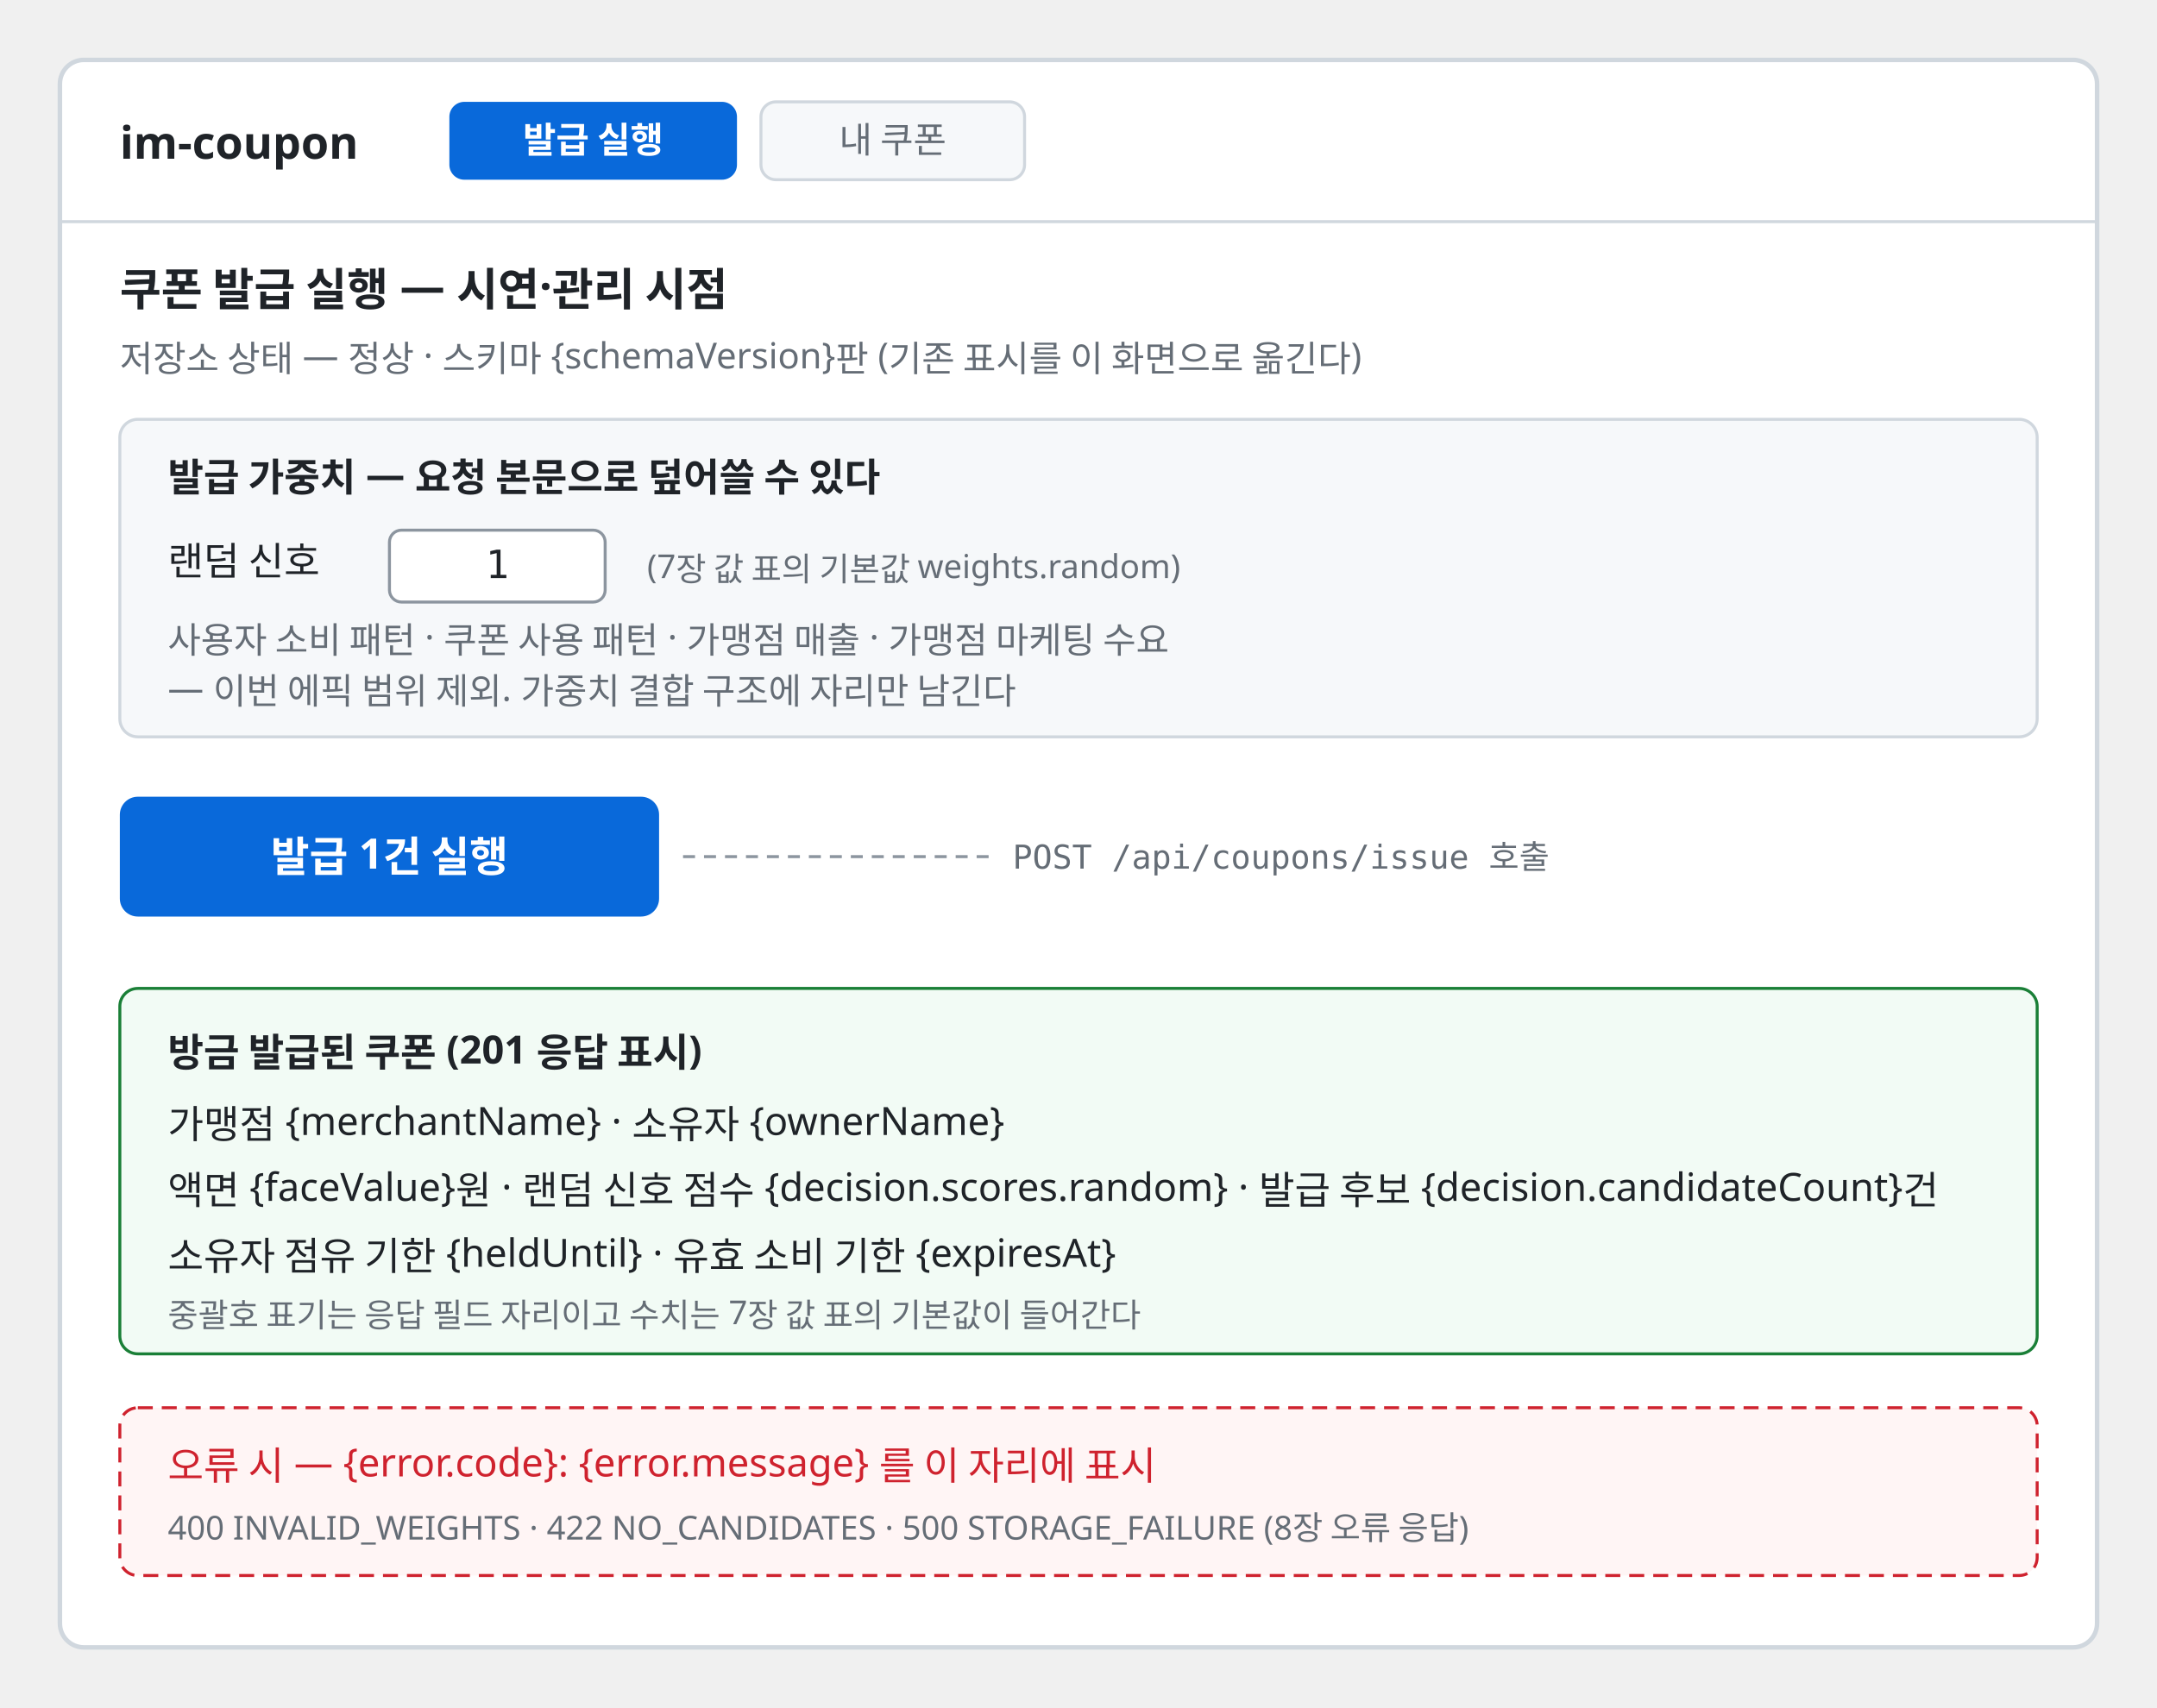
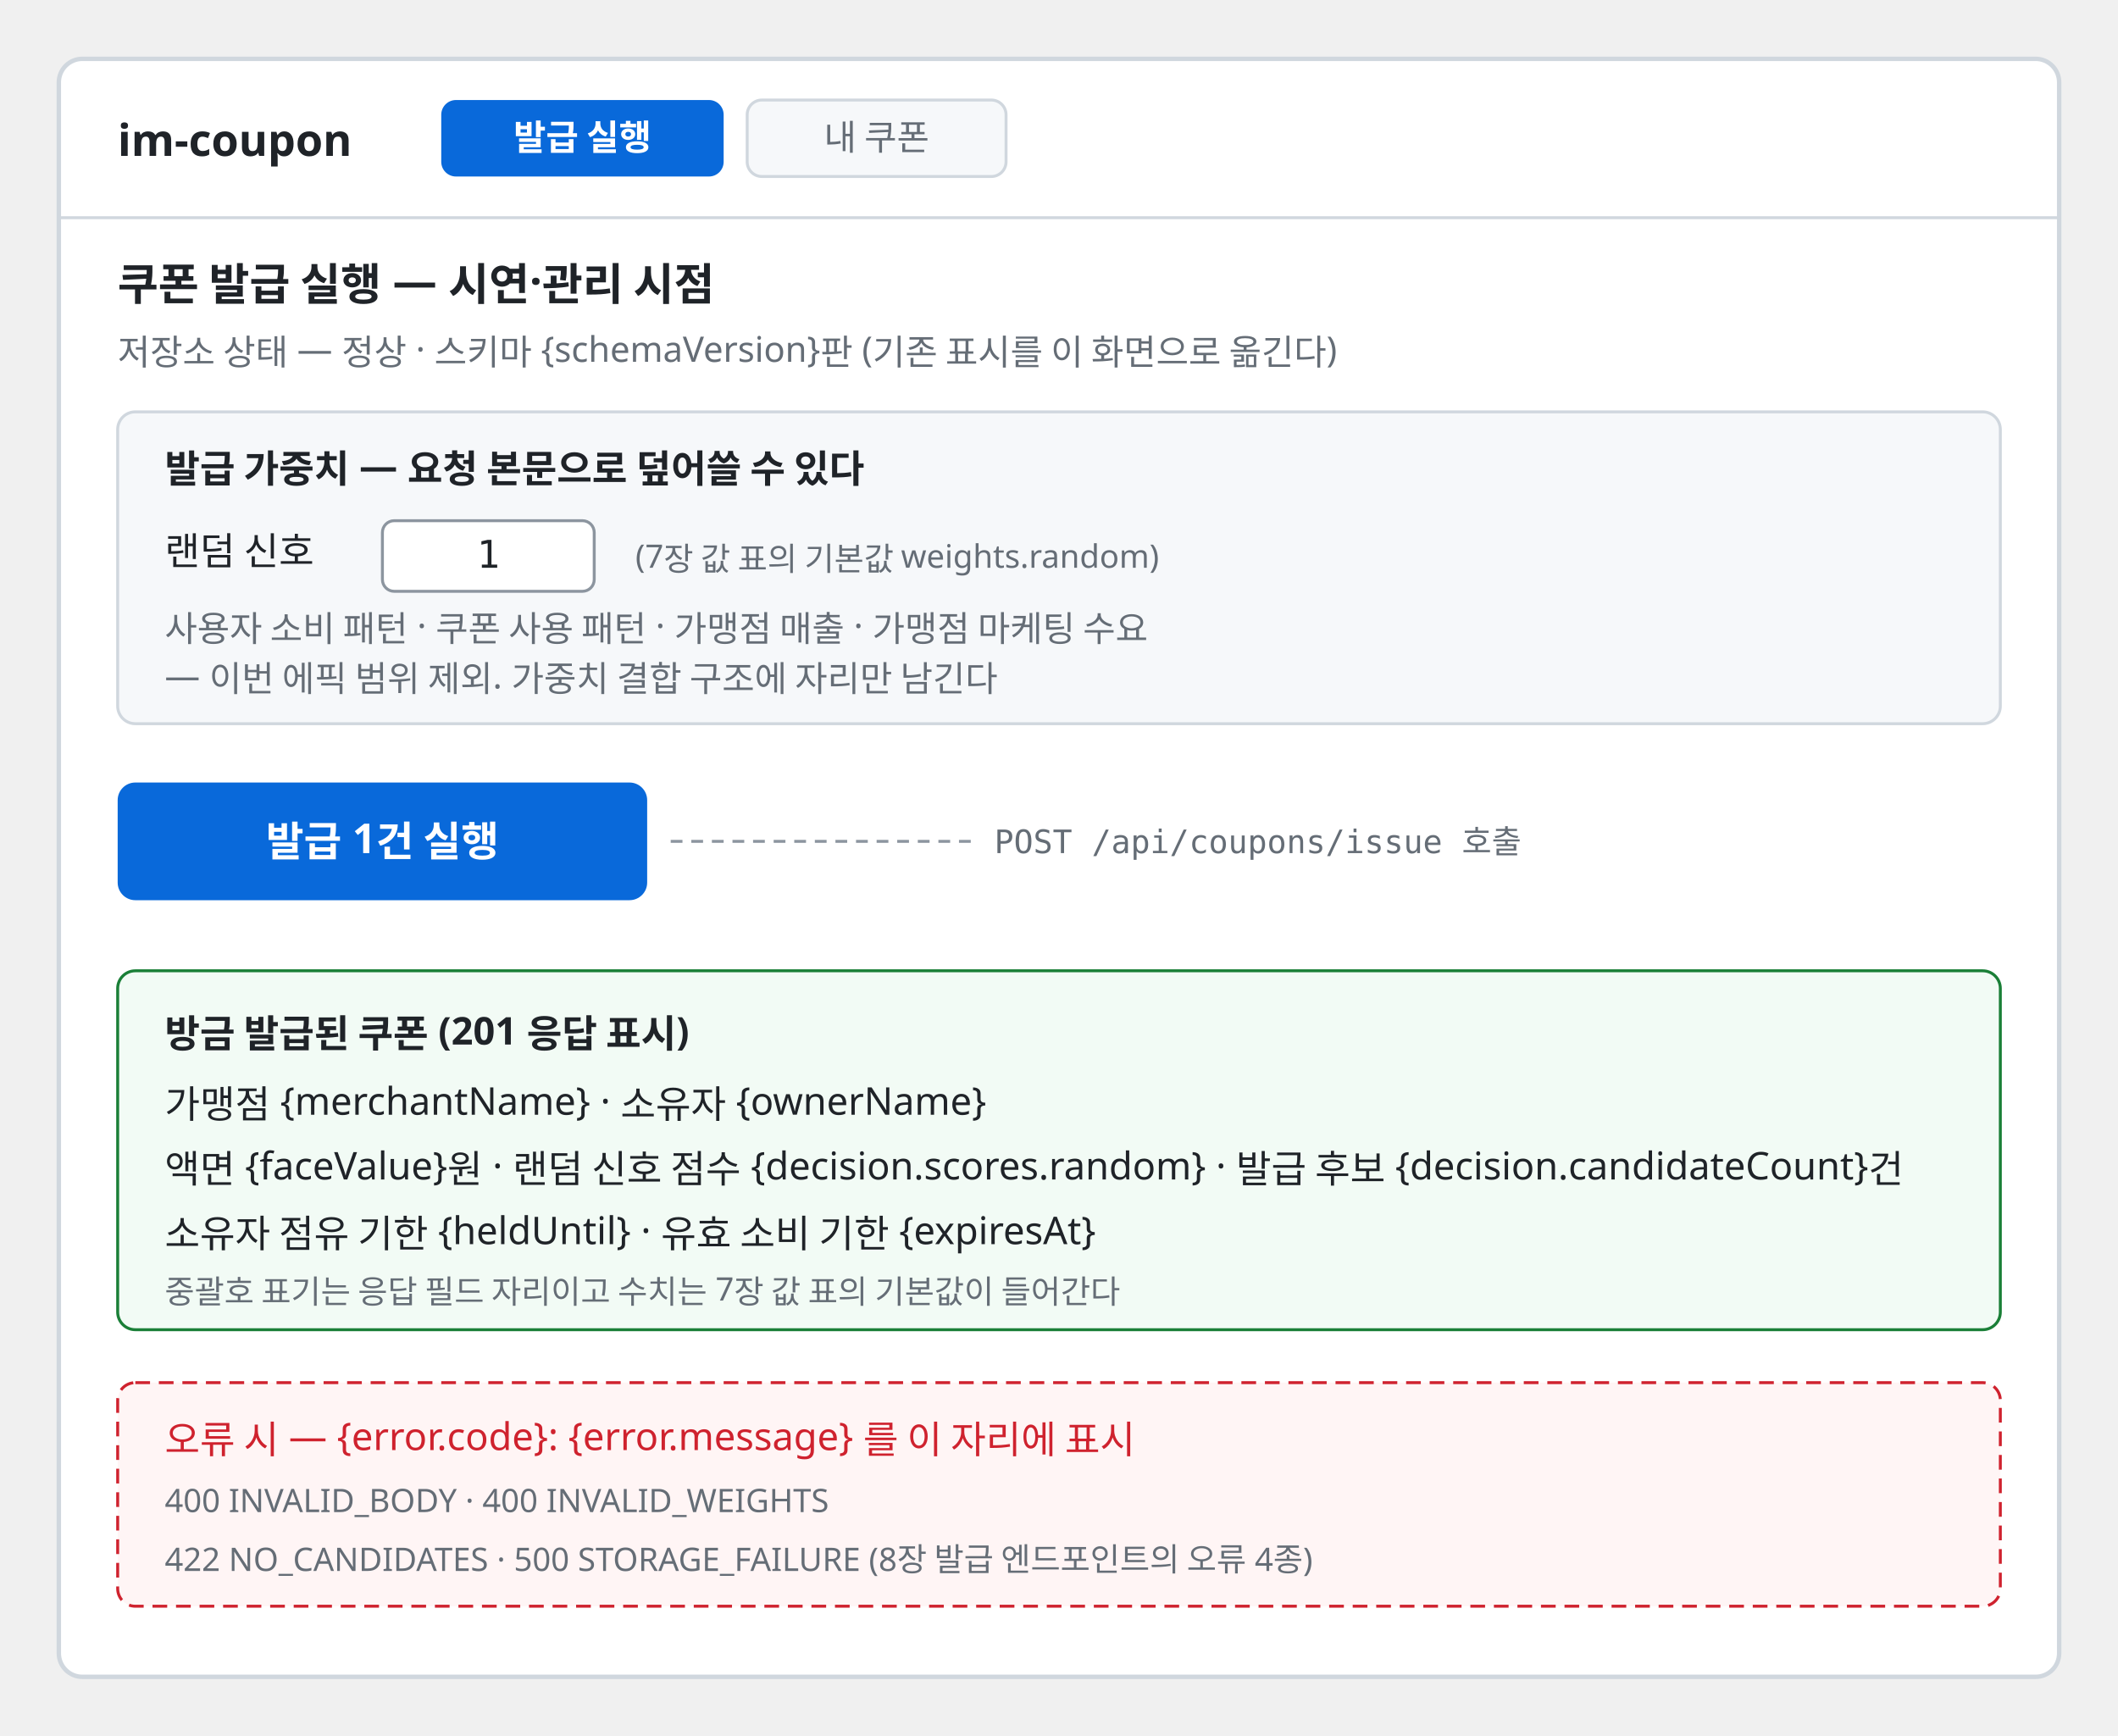
- <svg xmlns="http://www.w3.org/2000/svg" viewBox="0 0 720 570" font-family="'Apple SD Gothic Neo','Malgun Gothic','Noto Sans KR',sans-serif">
+ <svg xmlns="http://www.w3.org/2000/svg" viewBox="0 0 720 590" font-family="'Apple SD Gothic Neo','Malgun Gothic','Noto Sans KR',sans-serif">
  <style>
    .frame { fill: #ffffff; stroke: #d0d7de; stroke-width: 1.5; }
    .panel { fill: #f6f8fa; stroke: #d0d7de; stroke-width: 1; }
    .input { fill: #ffffff; stroke: #8c959f; stroke-width: 1; }
    .t { fill: #1f2328; font-size: 13px; }
    .t-bold { fill: #1f2328; font-size: 13px; font-weight: 700; }
    .t-title { fill: #1f2328; font-size: 15px; font-weight: 700; }
    .t-muted { fill: #656d76; font-size: 12px; }
    .t-note { fill: #656d76; font-size: 11px; }
    .t-white { fill: #ffffff; font-size: 12px; font-weight: 700; }
    .t-err { fill: #cf222e; font-size: 13px; }
    .mono { font-family: ui-monospace, Menlo, monospace; }
  </style>
-   <rect x="20" y="20" width="680" height="530" rx="8" class="frame" />
+   <rect x="20" y="20" width="680" height="550" rx="8" class="frame" />
  <text x="40" y="53" class="t-title">im-coupon</text>
  <rect x="150" y="34" width="96" height="26" rx="5" fill="#0969da" />
  <text x="198" y="51" text-anchor="middle" class="t-white">발급 실행</text>
  <rect x="254" y="34" width="88" height="26" rx="5" fill="#f6f8fa" stroke="#d0d7de" />
  <text x="298" y="51" text-anchor="middle" class="t-muted">내 쿠폰</text>
  <line x1="20" y1="74" x2="700" y2="74" stroke="#d0d7de" />
  <text x="40" y="102" class="t-title">쿠폰 발급 실행 — 시연·관리 시점</text>
  <text x="40" y="124" class="t-muted">저장소 상태 — 정상 · 스키마 {schemaVersion}판 (기존 표시를 이 화면으로 옮긴다)</text>
  <rect x="40" y="140" width="640" height="106" rx="6" class="panel" />
  <text x="56" y="164" class="t-bold">발급 가중치 — 요청 본문으로 덮어쓸 수 있다</text>
  <text x="56" y="192" class="t">랜덤 신호</text>
  <rect x="130" y="177" width="72" height="24" rx="4" class="input" />
  <text x="166" y="193" text-anchor="middle" class="t mono">1</text>
  <text x="216" y="193" class="t-note">(7장 값 표의 기본값 weights.random)</text>
  <text x="56" y="218" class="t-muted">사용자 소비 패턴 · 쿠폰 사용 패턴 · 가맹점 매출 · 가맹점 마케팅 수요</text>
  <text x="56" y="234" class="t-muted">— 이번 에픽 범위 제외. 가중치 결합 구조에 자리만 남긴다</text>
  <rect x="40" y="266" width="180" height="40" rx="6" fill="#0969da" />
  <text x="130" y="291" text-anchor="middle" fill="#ffffff" font-size="14" font-weight="700">발급 1건 실행</text>
  <line x1="228" y1="286" x2="330" y2="286" stroke="#8c959f" stroke-dasharray="4 3" />
  <text x="338" y="290" class="t-note mono">POST /api/coupons/issue 호출</text>
  <rect x="40" y="330" width="640" height="122" rx="6" fill="#f2fbf5" stroke="#1a7f37" />
  <text x="56" y="356" class="t-bold">방금 발급된 쿠폰 (201 응답 표시)</text>
  <text x="56" y="380" class="t">가맹점 {merchantName} · 소유자 {ownerName}</text>
  <text x="56" y="402" class="t">액면 {faceValue}원 · 랜덤 신호 점수 {decision.scores.random} · 발급 후보 {decision.candidateCount}건</text>
  <text x="56" y="424" class="t">소유자 점유 기한 {heldUntil} · 유효 소비 기한 {expiresAt}</text>
  <text x="56" y="443" class="t-note">중괄호 표기는 응답 필드 자리이고 수치는 7장 값 표의 기본값이 들어간다</text>
-   <rect x="40" y="470" width="640" height="56" rx="6" fill="#fff5f5" stroke="#cf222e" stroke-dasharray="5 3" />
+   <rect x="40" y="470" width="640" height="76" rx="6" fill="#fff5f5" stroke="#cf222e" stroke-dasharray="5 3" />
  <text x="56" y="494" class="t-err">오류 시 — {error.code}: {error.message} 를 이 자리에 표시</text>
-   <text x="56" y="514" class="t-note">400 INVALID_WEIGHTS · 422 NO_CANDIDATES · 500 STORAGE_FAILURE (8장 오류 응답)</text>
+   <text x="56" y="514" class="t-note">400 INVALID_BODY · 400 INVALID_WEIGHTS</text>
+   <text x="56" y="534" class="t-note">422 NO_CANDIDATES · 500 STORAGE_FAILURE (8장 발급 엔드포인트의 오류 4종)</text>
</svg>
